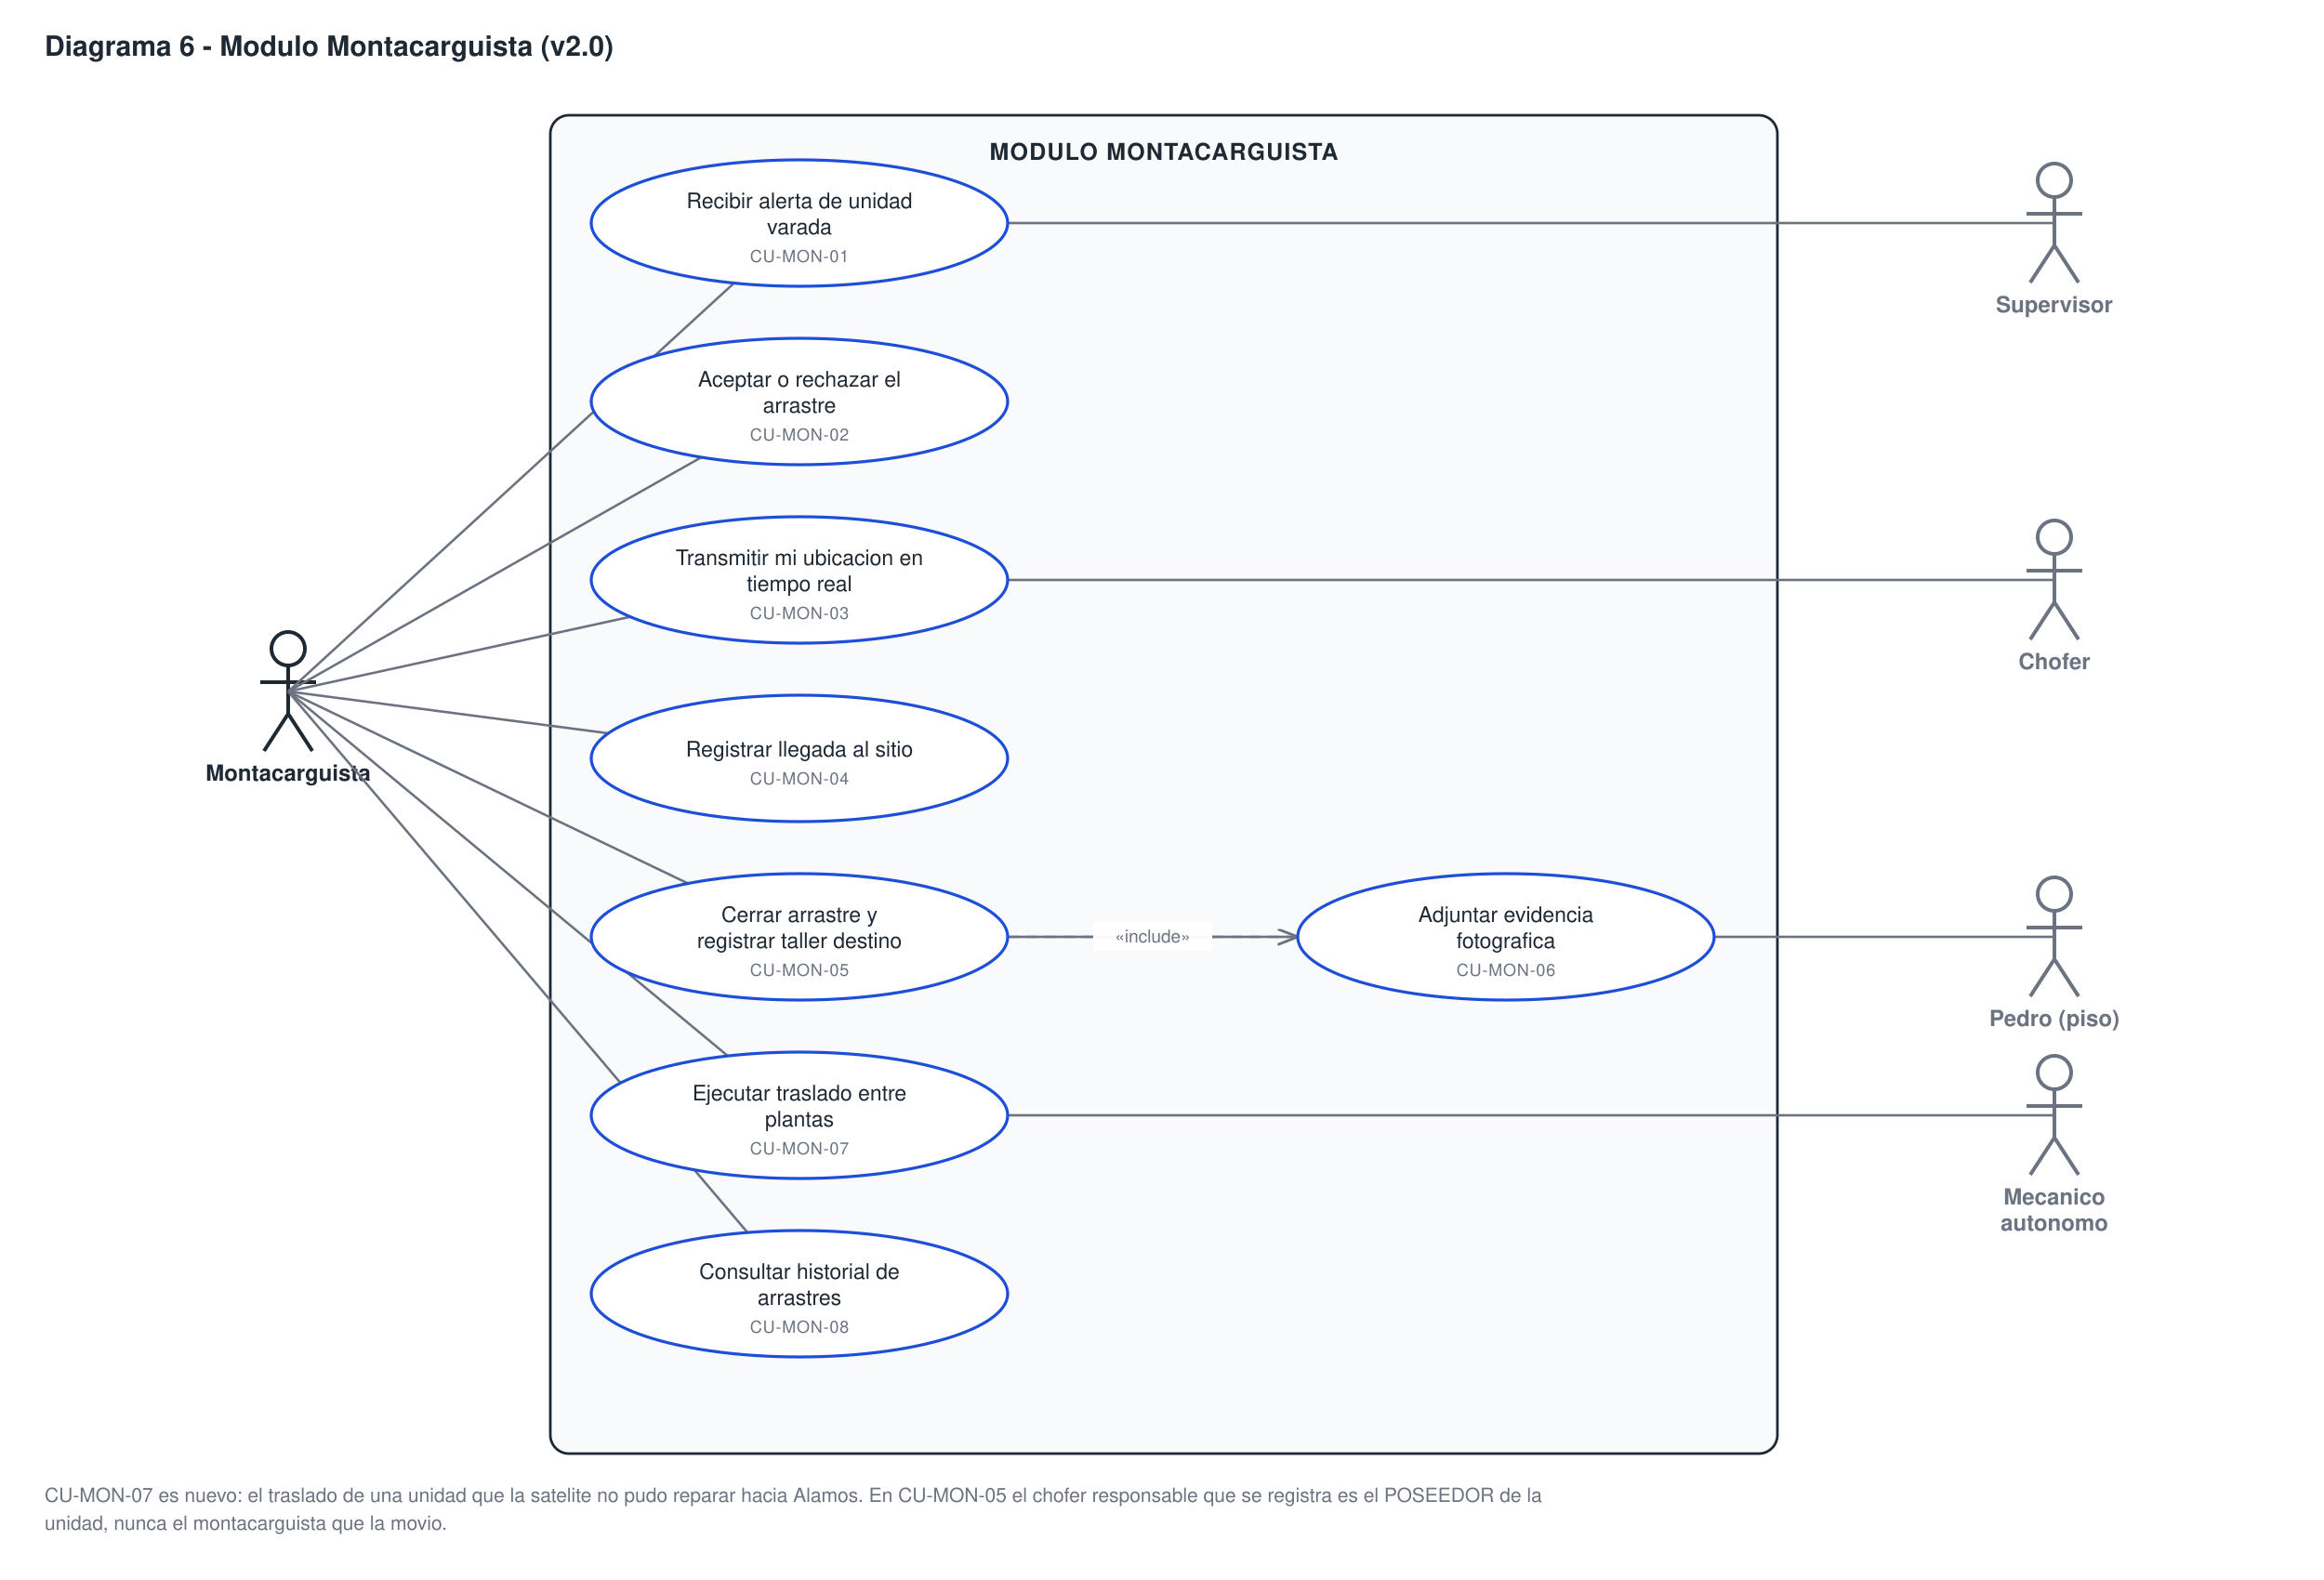
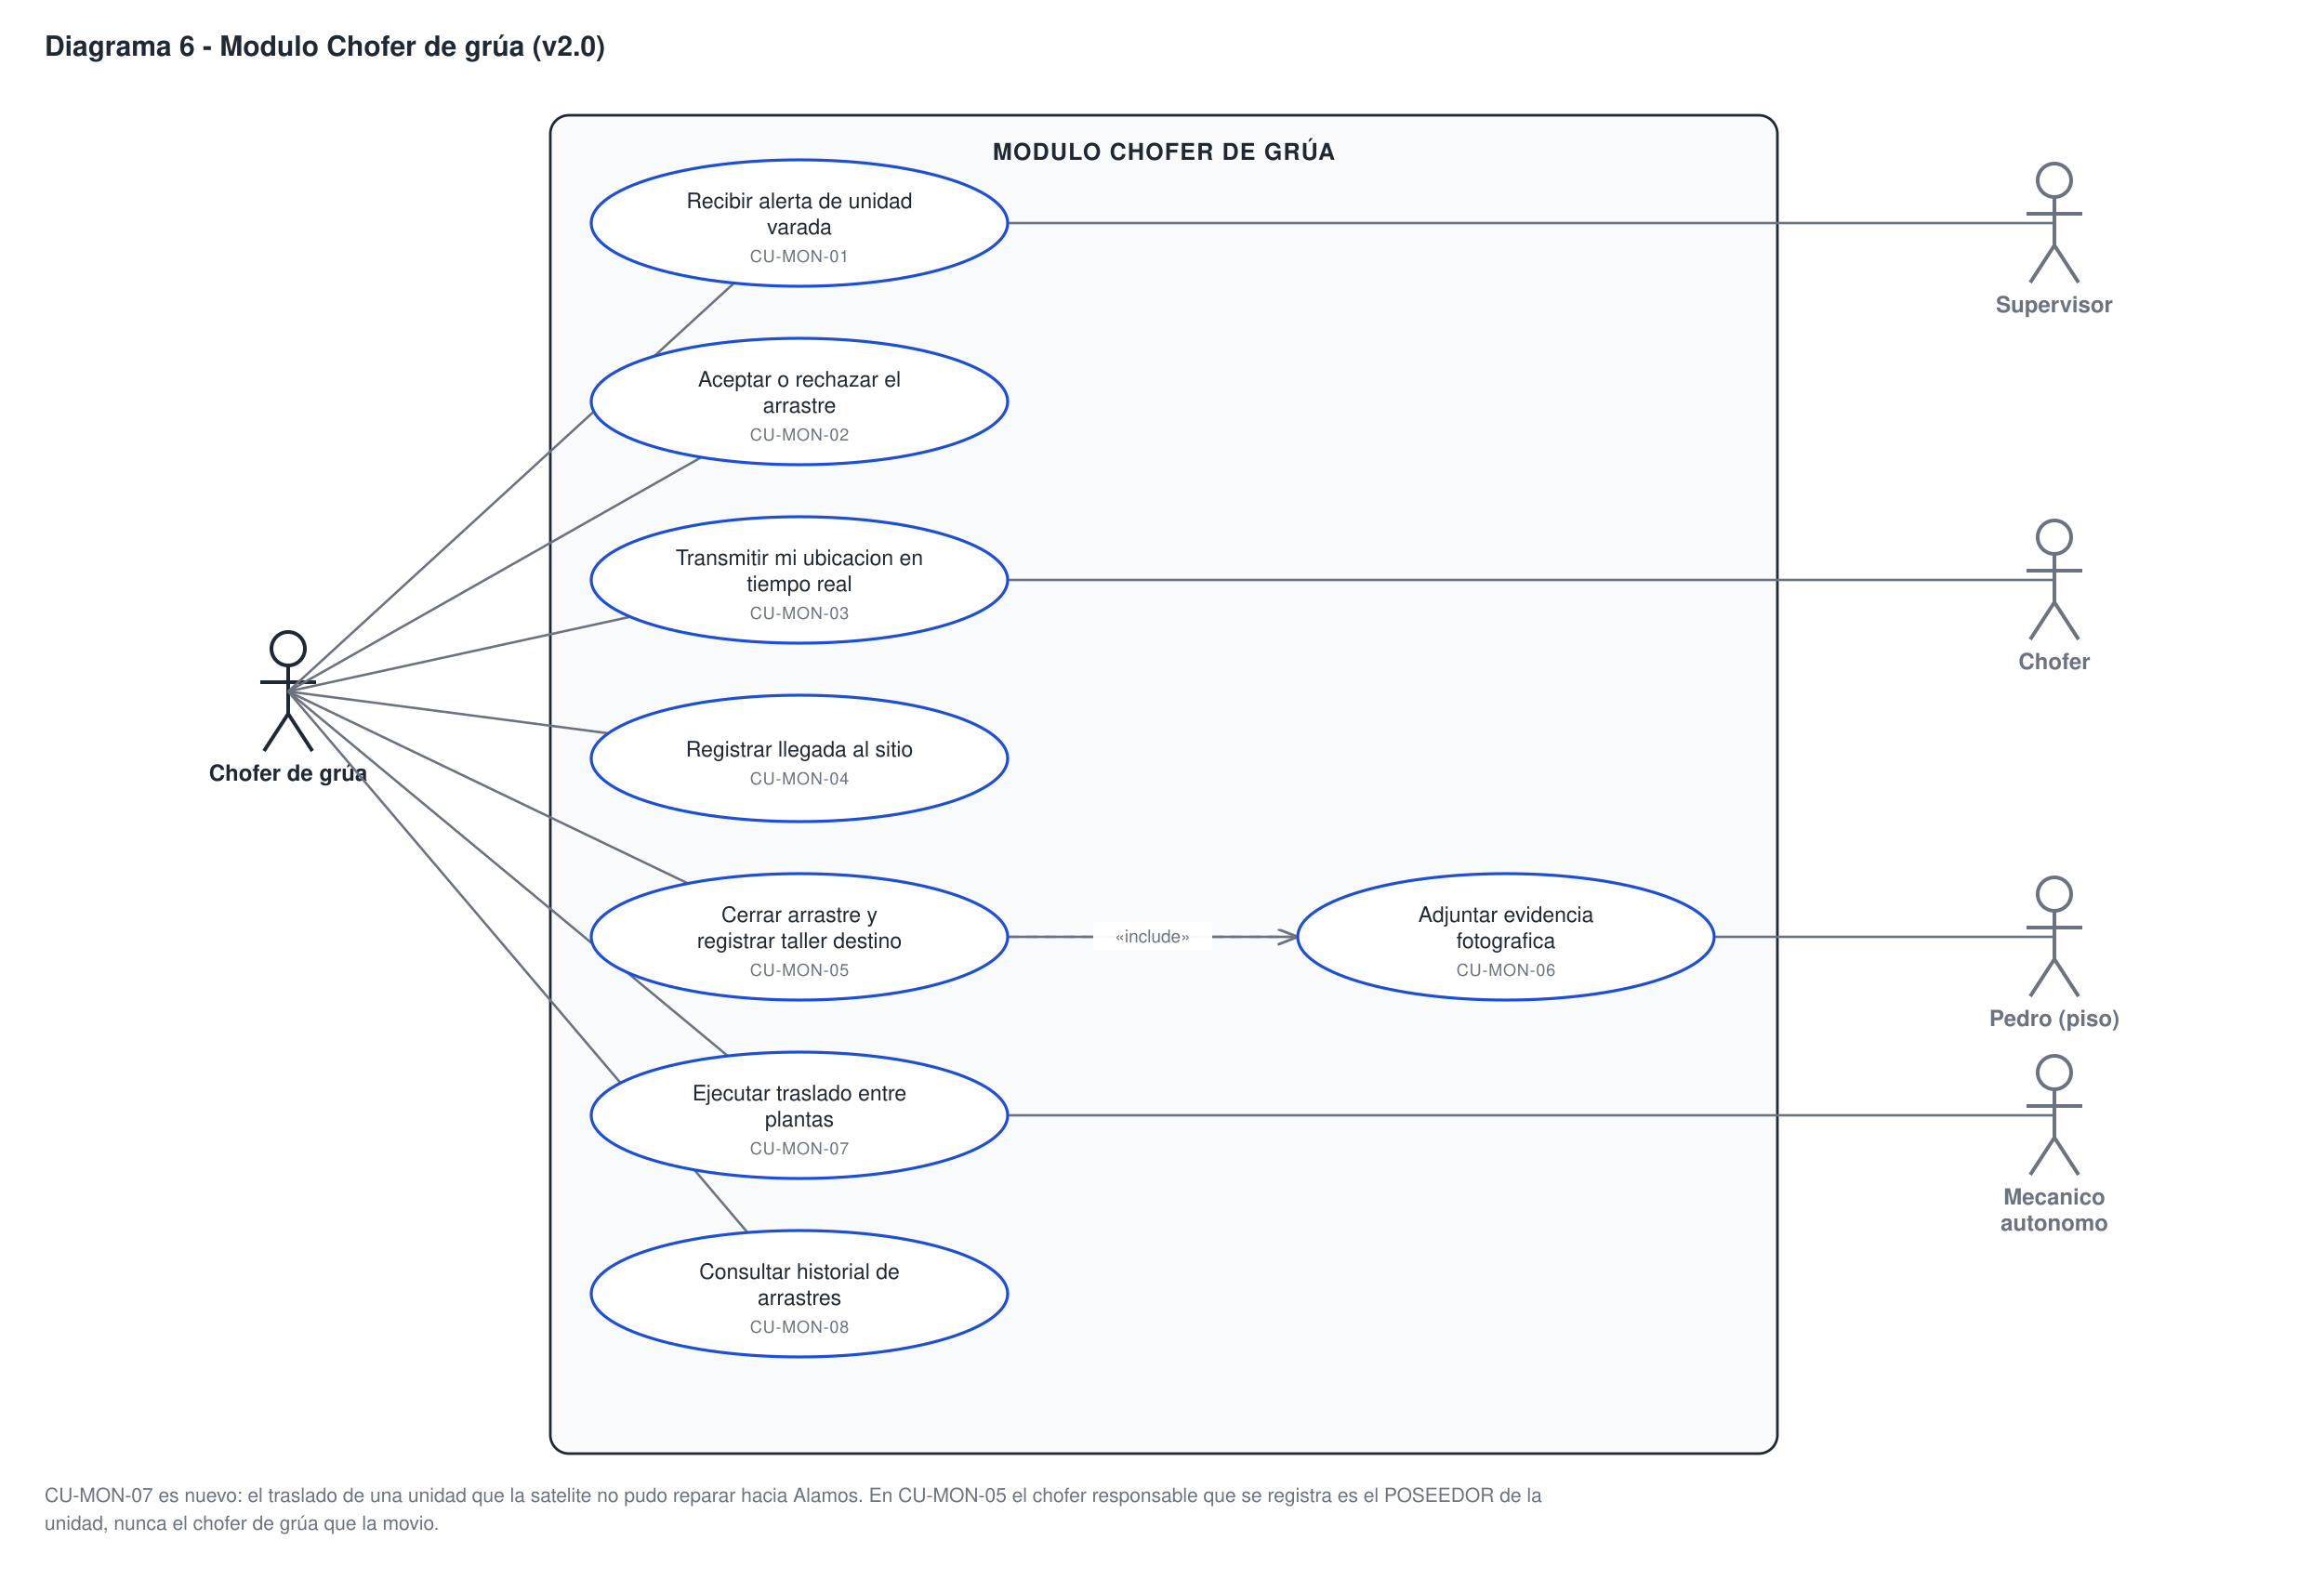
<svg xmlns="http://www.w3.org/2000/svg" width="1250" height="850" viewBox="0 0 1250 850">
  <defs>
    <marker id="oarrow" markerWidth="10" markerHeight="10" refX="9" refY="3.5" orient="auto">
      <path d="M0,0 L9,3.5 L0,7" fill="none" stroke="#6b7280" stroke-width="1.2" />
    </marker>
    <marker id="tri" markerWidth="12" markerHeight="12" refX="11" refY="5" orient="auto">
      <path d="M0,0 L11,5 L0,10 Z" fill="#ffffff" stroke="#6b7280" stroke-width="1.2" />
    </marker>
  </defs>
  <rect width="1250" height="850" fill="#ffffff" />
-   <text x="24" y="30" font-family="Segoe UI, Helvetica, Arial, sans-serif" font-size="15" font-weight="700" fill="#1f2933">Diagrama 6 - Modulo Montacarguista (v2.0)</text>
+   <text x="24" y="30" font-family="Segoe UI, Helvetica, Arial, sans-serif" font-size="15" font-weight="700" fill="#1f2933">Diagrama 6 - Modulo Chofer de grúa (v2.0)</text>
  <rect x="296" y="62" width="660" height="720" rx="10" fill="#f8fafc" stroke="#1f2933" stroke-width="1.4" />
-   <text x="626.0" y="86" font-family="Segoe UI, Helvetica, Arial, sans-serif" font-size="12.5" font-weight="700" fill="#1f2933" text-anchor="middle" letter-spacing="0.6">MODULO MONTACARGUISTA</text>
+   <text x="626.0" y="86" font-family="Segoe UI, Helvetica, Arial, sans-serif" font-size="12.5" font-weight="700" fill="#1f2933" text-anchor="middle" letter-spacing="0.6">MODULO CHOFER DE GRÚA</text>
  <circle cx="155" cy="349" r="9" fill="none" stroke="#1f2933" stroke-width="2" />
  <line x1="155" y1="358" x2="155" y2="384" stroke="#1f2933" stroke-width="2" />
  <line x1="140" y1="367" x2="170" y2="367" stroke="#1f2933" stroke-width="2" />
  <line x1="155" y1="384" x2="142" y2="404" stroke="#1f2933" stroke-width="2" />
  <line x1="155" y1="384" x2="168" y2="404" stroke="#1f2933" stroke-width="2" />
-   <text x="155" y="420" font-family="Segoe UI, Helvetica, Arial, sans-serif" font-size="12" font-weight="600" fill="#1f2933" text-anchor="middle">Montacarguista</text>
+   <text x="155" y="420" font-family="Segoe UI, Helvetica, Arial, sans-serif" font-size="12" font-weight="600" fill="#1f2933" text-anchor="middle">Chofer de grúa</text>
  <circle cx="1105" cy="97" r="9" fill="none" stroke="#6b7280" stroke-width="2" />
  <line x1="1105" y1="106" x2="1105" y2="132" stroke="#6b7280" stroke-width="2" />
  <line x1="1090" y1="115" x2="1120" y2="115" stroke="#6b7280" stroke-width="2" />
  <line x1="1105" y1="132" x2="1092" y2="152" stroke="#6b7280" stroke-width="2" />
  <line x1="1105" y1="132" x2="1118" y2="152" stroke="#6b7280" stroke-width="2" />
  <text x="1105" y="168" font-family="Segoe UI, Helvetica, Arial, sans-serif" font-size="12" font-weight="600" fill="#6b7280" text-anchor="middle">Supervisor</text>
  <circle cx="1105" cy="289" r="9" fill="none" stroke="#6b7280" stroke-width="2" />
  <line x1="1105" y1="298" x2="1105" y2="324" stroke="#6b7280" stroke-width="2" />
  <line x1="1090" y1="307" x2="1120" y2="307" stroke="#6b7280" stroke-width="2" />
  <line x1="1105" y1="324" x2="1092" y2="344" stroke="#6b7280" stroke-width="2" />
  <line x1="1105" y1="324" x2="1118" y2="344" stroke="#6b7280" stroke-width="2" />
  <text x="1105" y="360" font-family="Segoe UI, Helvetica, Arial, sans-serif" font-size="12" font-weight="600" fill="#6b7280" text-anchor="middle">Chofer</text>
  <circle cx="1105" cy="481" r="9" fill="none" stroke="#6b7280" stroke-width="2" />
  <line x1="1105" y1="490" x2="1105" y2="516" stroke="#6b7280" stroke-width="2" />
  <line x1="1090" y1="499" x2="1120" y2="499" stroke="#6b7280" stroke-width="2" />
  <line x1="1105" y1="516" x2="1092" y2="536" stroke="#6b7280" stroke-width="2" />
  <line x1="1105" y1="516" x2="1118" y2="536" stroke="#6b7280" stroke-width="2" />
  <text x="1105" y="552" font-family="Segoe UI, Helvetica, Arial, sans-serif" font-size="12" font-weight="600" fill="#6b7280" text-anchor="middle">Pedro (piso)</text>
  <circle cx="1105" cy="577" r="9" fill="none" stroke="#6b7280" stroke-width="2" />
  <line x1="1105" y1="586" x2="1105" y2="612" stroke="#6b7280" stroke-width="2" />
  <line x1="1090" y1="595" x2="1120" y2="595" stroke="#6b7280" stroke-width="2" />
  <line x1="1105" y1="612" x2="1092" y2="632" stroke="#6b7280" stroke-width="2" />
  <line x1="1105" y1="612" x2="1118" y2="632" stroke="#6b7280" stroke-width="2" />
  <text x="1105" y="648" font-family="Segoe UI, Helvetica, Arial, sans-serif" font-size="12" font-weight="600" fill="#6b7280" text-anchor="middle">Mecanico</text>
  <text x="1105" y="662" font-family="Segoe UI, Helvetica, Arial, sans-serif" font-size="12" font-weight="600" fill="#6b7280" text-anchor="middle">autonomo</text>
  <line x1="155.0" y1="372.0" x2="394.8" y2="152.3" stroke="#6b7280" stroke-width="1.3" />
  <line x1="155.0" y1="372.0" x2="377.2" y2="246.0" stroke="#6b7280" stroke-width="1.3" />
  <line x1="155.0" y1="372.0" x2="339.1" y2="331.8" stroke="#6b7280" stroke-width="1.3" />
  <line x1="155.0" y1="372.0" x2="327.2" y2="394.5" stroke="#6b7280" stroke-width="1.3" />
  <line x1="155.0" y1="372.0" x2="370.1" y2="475.3" stroke="#6b7280" stroke-width="1.3" />
  <line x1="155.0" y1="372.0" x2="391.5" y2="568.1" stroke="#6b7280" stroke-width="1.3" />
  <line x1="155.0" y1="372.0" x2="402.1" y2="663.1" stroke="#6b7280" stroke-width="1.3" />
  <line x1="1105.0" y1="120.0" x2="542.0" y2="120.0" stroke="#6b7280" stroke-width="1.3" />
  <line x1="1105.0" y1="312.0" x2="542.0" y2="312.0" stroke="#6b7280" stroke-width="1.3" />
  <line x1="1105.0" y1="504.0" x2="542.0" y2="504.0" stroke="#6b7280" stroke-width="1.3" />
  <line x1="1105.0" y1="600.0" x2="542.0" y2="600.0" stroke="#6b7280" stroke-width="1.3" />
  <line x1="542.0" y1="504.0" x2="698.0" y2="504.0" stroke="#6b7280" stroke-width="1.2" stroke-dasharray="6 4" marker-end="url(#oarrow)" />
  <rect x="588.0" y="496.0" width="64" height="15" fill="#ffffff" opacity="0.95" />
  <text x="620.0" y="507.0" font-family="Segoe UI, Helvetica, Arial, sans-serif" font-size="9.5" fill="#6b7280" text-anchor="middle">«include»</text>
  <ellipse cx="430" cy="120" rx="112" ry="34" fill="#ffffff" stroke="#1d4ed8" stroke-width="1.6" />
  <text x="430" y="112" font-family="Segoe UI, Helvetica, Arial, sans-serif" font-size="11.5" fill="#1f2933" text-anchor="middle">Recibir alerta de unidad</text>
  <text x="430" y="126" font-family="Segoe UI, Helvetica, Arial, sans-serif" font-size="11.5" fill="#1f2933" text-anchor="middle">varada</text>
  <text x="430" y="141" font-family="Segoe UI, Helvetica, Arial, sans-serif" font-size="9" fill="#6b7280" text-anchor="middle" letter-spacing="0.4">CU-MON-01</text>
  <ellipse cx="430" cy="216" rx="112" ry="34" fill="#ffffff" stroke="#1d4ed8" stroke-width="1.6" />
  <text x="430" y="208" font-family="Segoe UI, Helvetica, Arial, sans-serif" font-size="11.5" fill="#1f2933" text-anchor="middle">Aceptar o rechazar el</text>
  <text x="430" y="222" font-family="Segoe UI, Helvetica, Arial, sans-serif" font-size="11.5" fill="#1f2933" text-anchor="middle">arrastre</text>
  <text x="430" y="237" font-family="Segoe UI, Helvetica, Arial, sans-serif" font-size="9" fill="#6b7280" text-anchor="middle" letter-spacing="0.4">CU-MON-02</text>
  <ellipse cx="430" cy="312" rx="112" ry="34" fill="#ffffff" stroke="#1d4ed8" stroke-width="1.6" />
  <text x="430" y="304" font-family="Segoe UI, Helvetica, Arial, sans-serif" font-size="11.5" fill="#1f2933" text-anchor="middle">Transmitir mi ubicacion en</text>
  <text x="430" y="318" font-family="Segoe UI, Helvetica, Arial, sans-serif" font-size="11.5" fill="#1f2933" text-anchor="middle">tiempo real</text>
  <text x="430" y="333" font-family="Segoe UI, Helvetica, Arial, sans-serif" font-size="9" fill="#6b7280" text-anchor="middle" letter-spacing="0.4">CU-MON-03</text>
  <ellipse cx="430" cy="408" rx="112" ry="34" fill="#ffffff" stroke="#1d4ed8" stroke-width="1.6" />
  <text x="430" y="407" font-family="Segoe UI, Helvetica, Arial, sans-serif" font-size="11.5" fill="#1f2933" text-anchor="middle">Registrar llegada al sitio</text>
  <text x="430" y="422" font-family="Segoe UI, Helvetica, Arial, sans-serif" font-size="9" fill="#6b7280" text-anchor="middle" letter-spacing="0.4">CU-MON-04</text>
  <ellipse cx="430" cy="504" rx="112" ry="34" fill="#ffffff" stroke="#1d4ed8" stroke-width="1.6" />
  <text x="430" y="496" font-family="Segoe UI, Helvetica, Arial, sans-serif" font-size="11.5" fill="#1f2933" text-anchor="middle">Cerrar arrastre y</text>
  <text x="430" y="510" font-family="Segoe UI, Helvetica, Arial, sans-serif" font-size="11.5" fill="#1f2933" text-anchor="middle">registrar taller destino</text>
  <text x="430" y="525" font-family="Segoe UI, Helvetica, Arial, sans-serif" font-size="9" fill="#6b7280" text-anchor="middle" letter-spacing="0.4">CU-MON-05</text>
  <ellipse cx="430" cy="600" rx="112" ry="34" fill="#ffffff" stroke="#1d4ed8" stroke-width="1.6" />
  <text x="430" y="592" font-family="Segoe UI, Helvetica, Arial, sans-serif" font-size="11.5" fill="#1f2933" text-anchor="middle">Ejecutar traslado entre</text>
  <text x="430" y="606" font-family="Segoe UI, Helvetica, Arial, sans-serif" font-size="11.5" fill="#1f2933" text-anchor="middle">plantas</text>
  <text x="430" y="621" font-family="Segoe UI, Helvetica, Arial, sans-serif" font-size="9" fill="#6b7280" text-anchor="middle" letter-spacing="0.4">CU-MON-07</text>
  <ellipse cx="430" cy="696" rx="112" ry="34" fill="#ffffff" stroke="#1d4ed8" stroke-width="1.6" />
  <text x="430" y="688" font-family="Segoe UI, Helvetica, Arial, sans-serif" font-size="11.5" fill="#1f2933" text-anchor="middle">Consultar historial de</text>
  <text x="430" y="702" font-family="Segoe UI, Helvetica, Arial, sans-serif" font-size="11.5" fill="#1f2933" text-anchor="middle">arrastres</text>
  <text x="430" y="717" font-family="Segoe UI, Helvetica, Arial, sans-serif" font-size="9" fill="#6b7280" text-anchor="middle" letter-spacing="0.4">CU-MON-08</text>
  <ellipse cx="810" cy="504" rx="112" ry="34" fill="#ffffff" stroke="#1d4ed8" stroke-width="1.6" />
  <text x="810" y="496" font-family="Segoe UI, Helvetica, Arial, sans-serif" font-size="11.5" fill="#1f2933" text-anchor="middle">Adjuntar evidencia</text>
  <text x="810" y="510" font-family="Segoe UI, Helvetica, Arial, sans-serif" font-size="11.5" fill="#1f2933" text-anchor="middle">fotografica</text>
  <text x="810" y="525" font-family="Segoe UI, Helvetica, Arial, sans-serif" font-size="9" fill="#6b7280" text-anchor="middle" letter-spacing="0.4">CU-MON-06</text>
  <text x="24" y="808" font-family="Segoe UI, Helvetica, Arial, sans-serif" font-size="10.5" fill="#6b7280">CU-MON-07 es nuevo: el traslado de una unidad que la satelite no pudo reparar hacia Alamos. En CU-MON-05 el chofer responsable que se registra es el POSEEDOR de la</text>
-   <text x="24" y="823" font-family="Segoe UI, Helvetica, Arial, sans-serif" font-size="10.5" fill="#6b7280">unidad, nunca el montacarguista que la movio.</text>
+   <text x="24" y="823" font-family="Segoe UI, Helvetica, Arial, sans-serif" font-size="10.5" fill="#6b7280">unidad, nunca el chofer de grúa que la movio.</text>
</svg>
